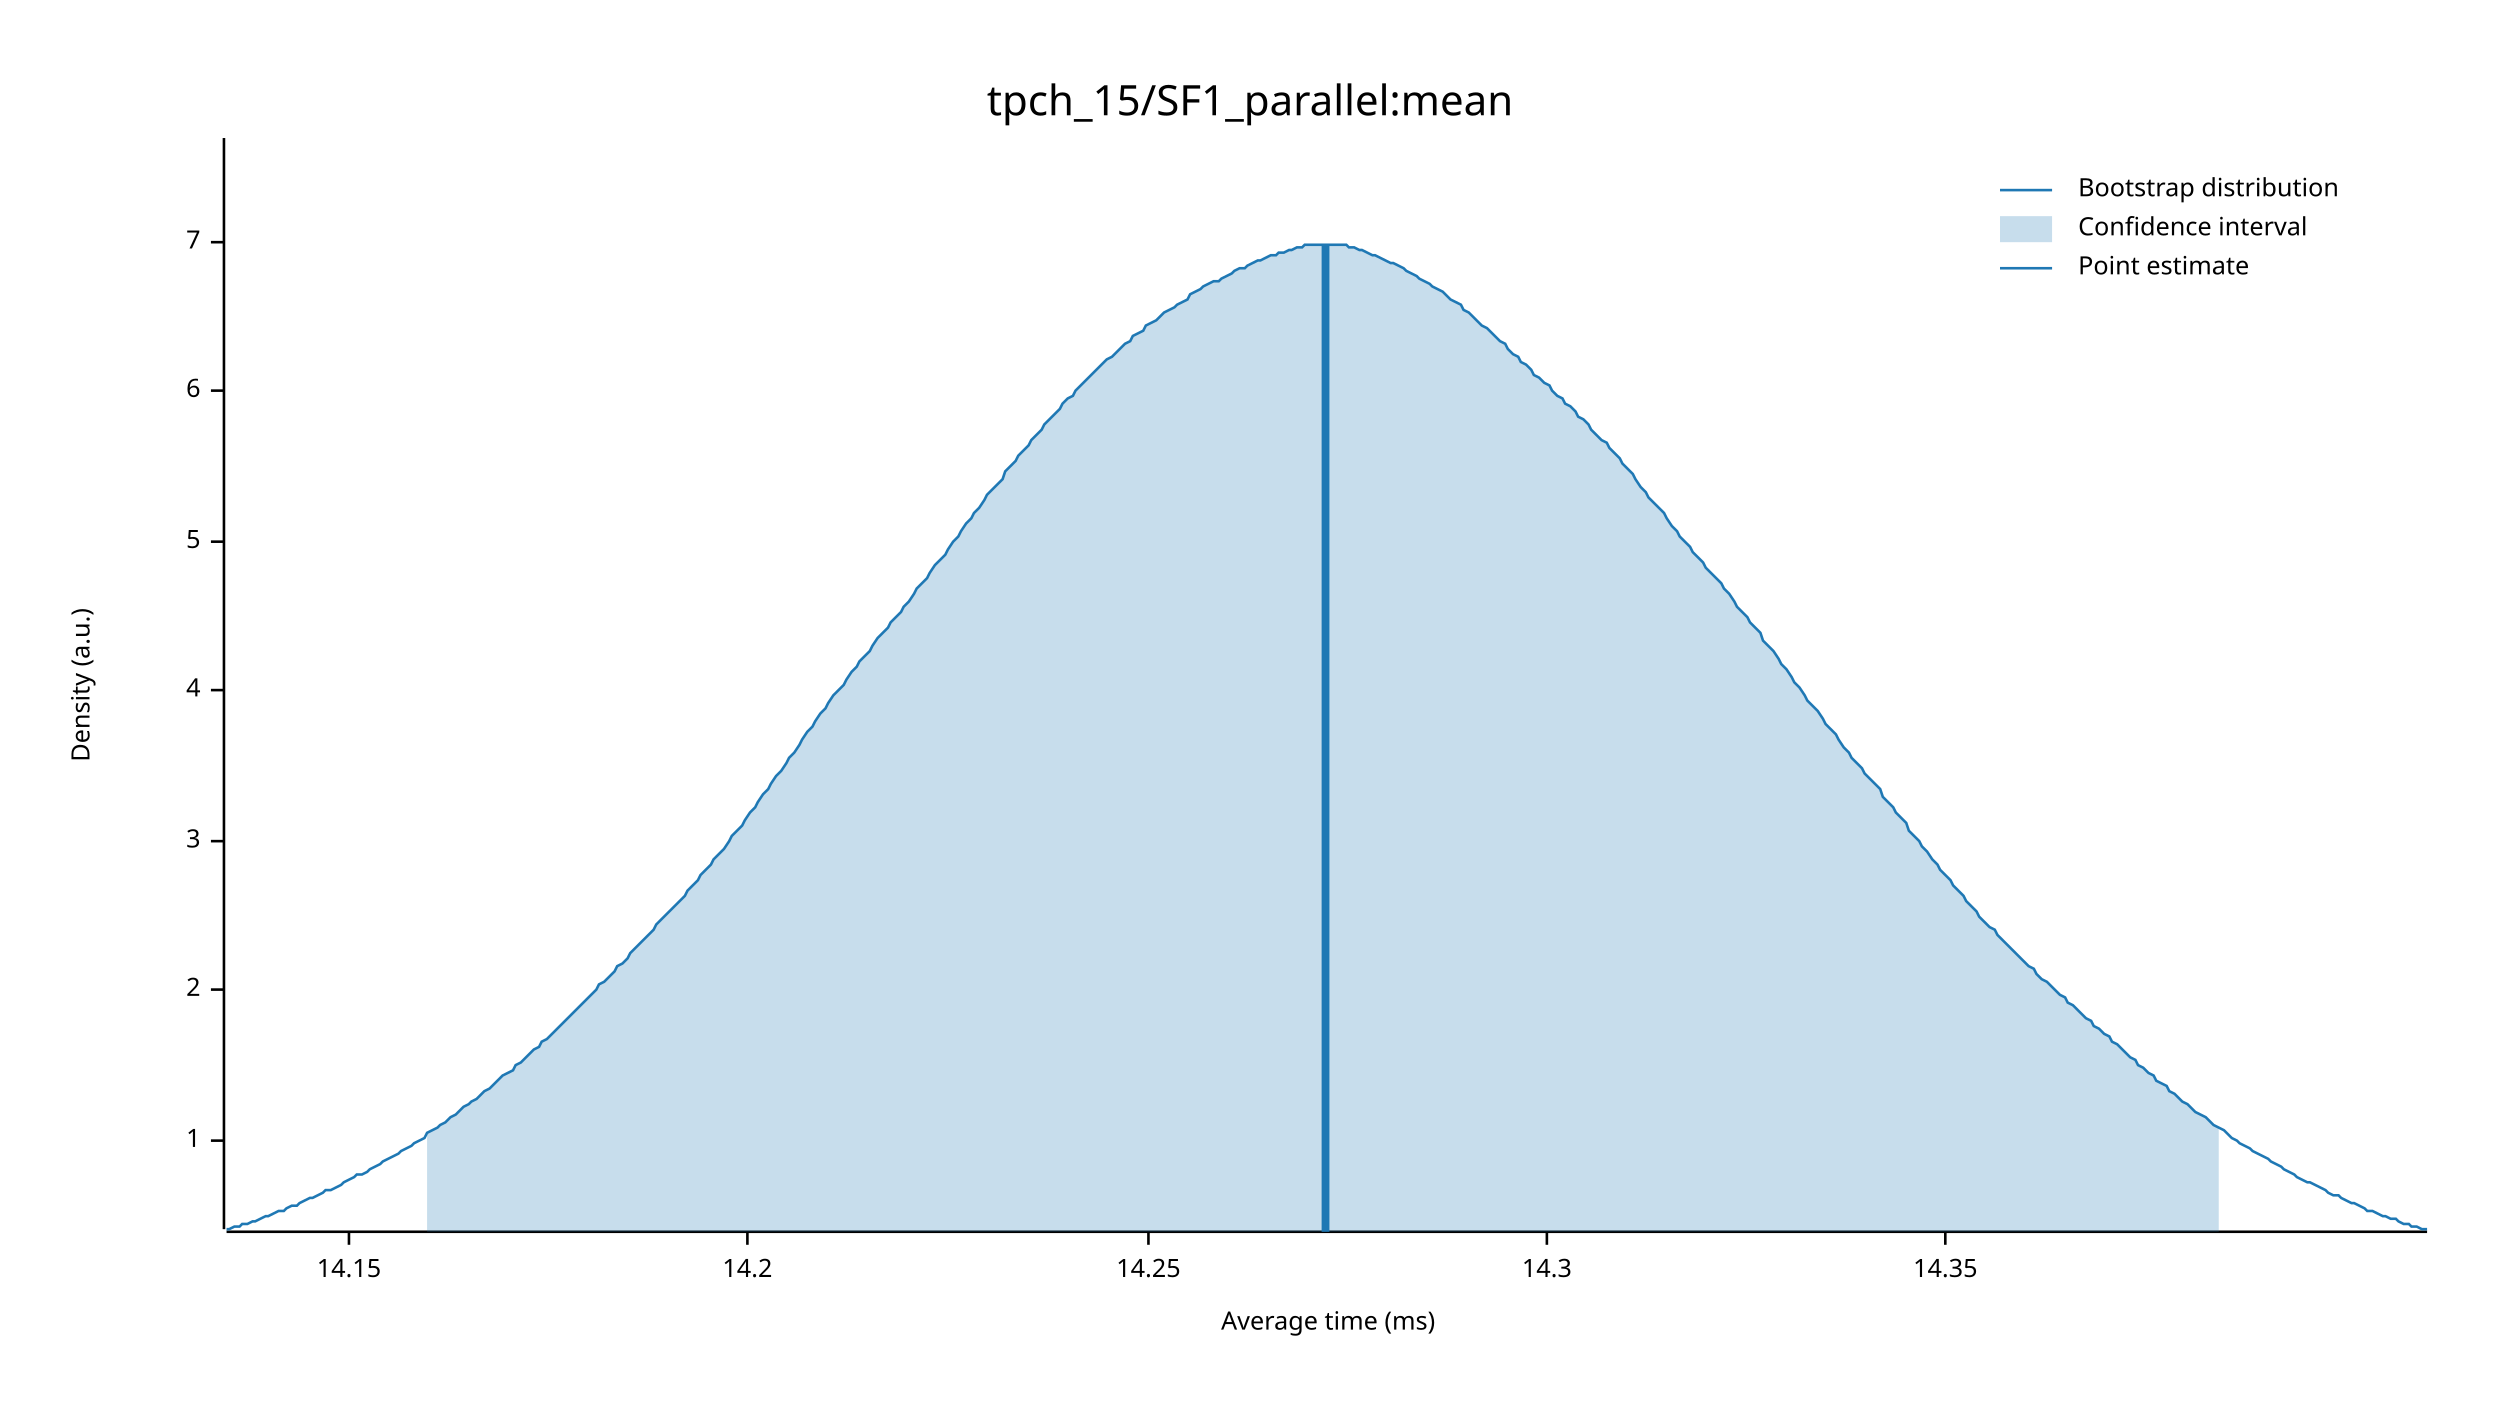
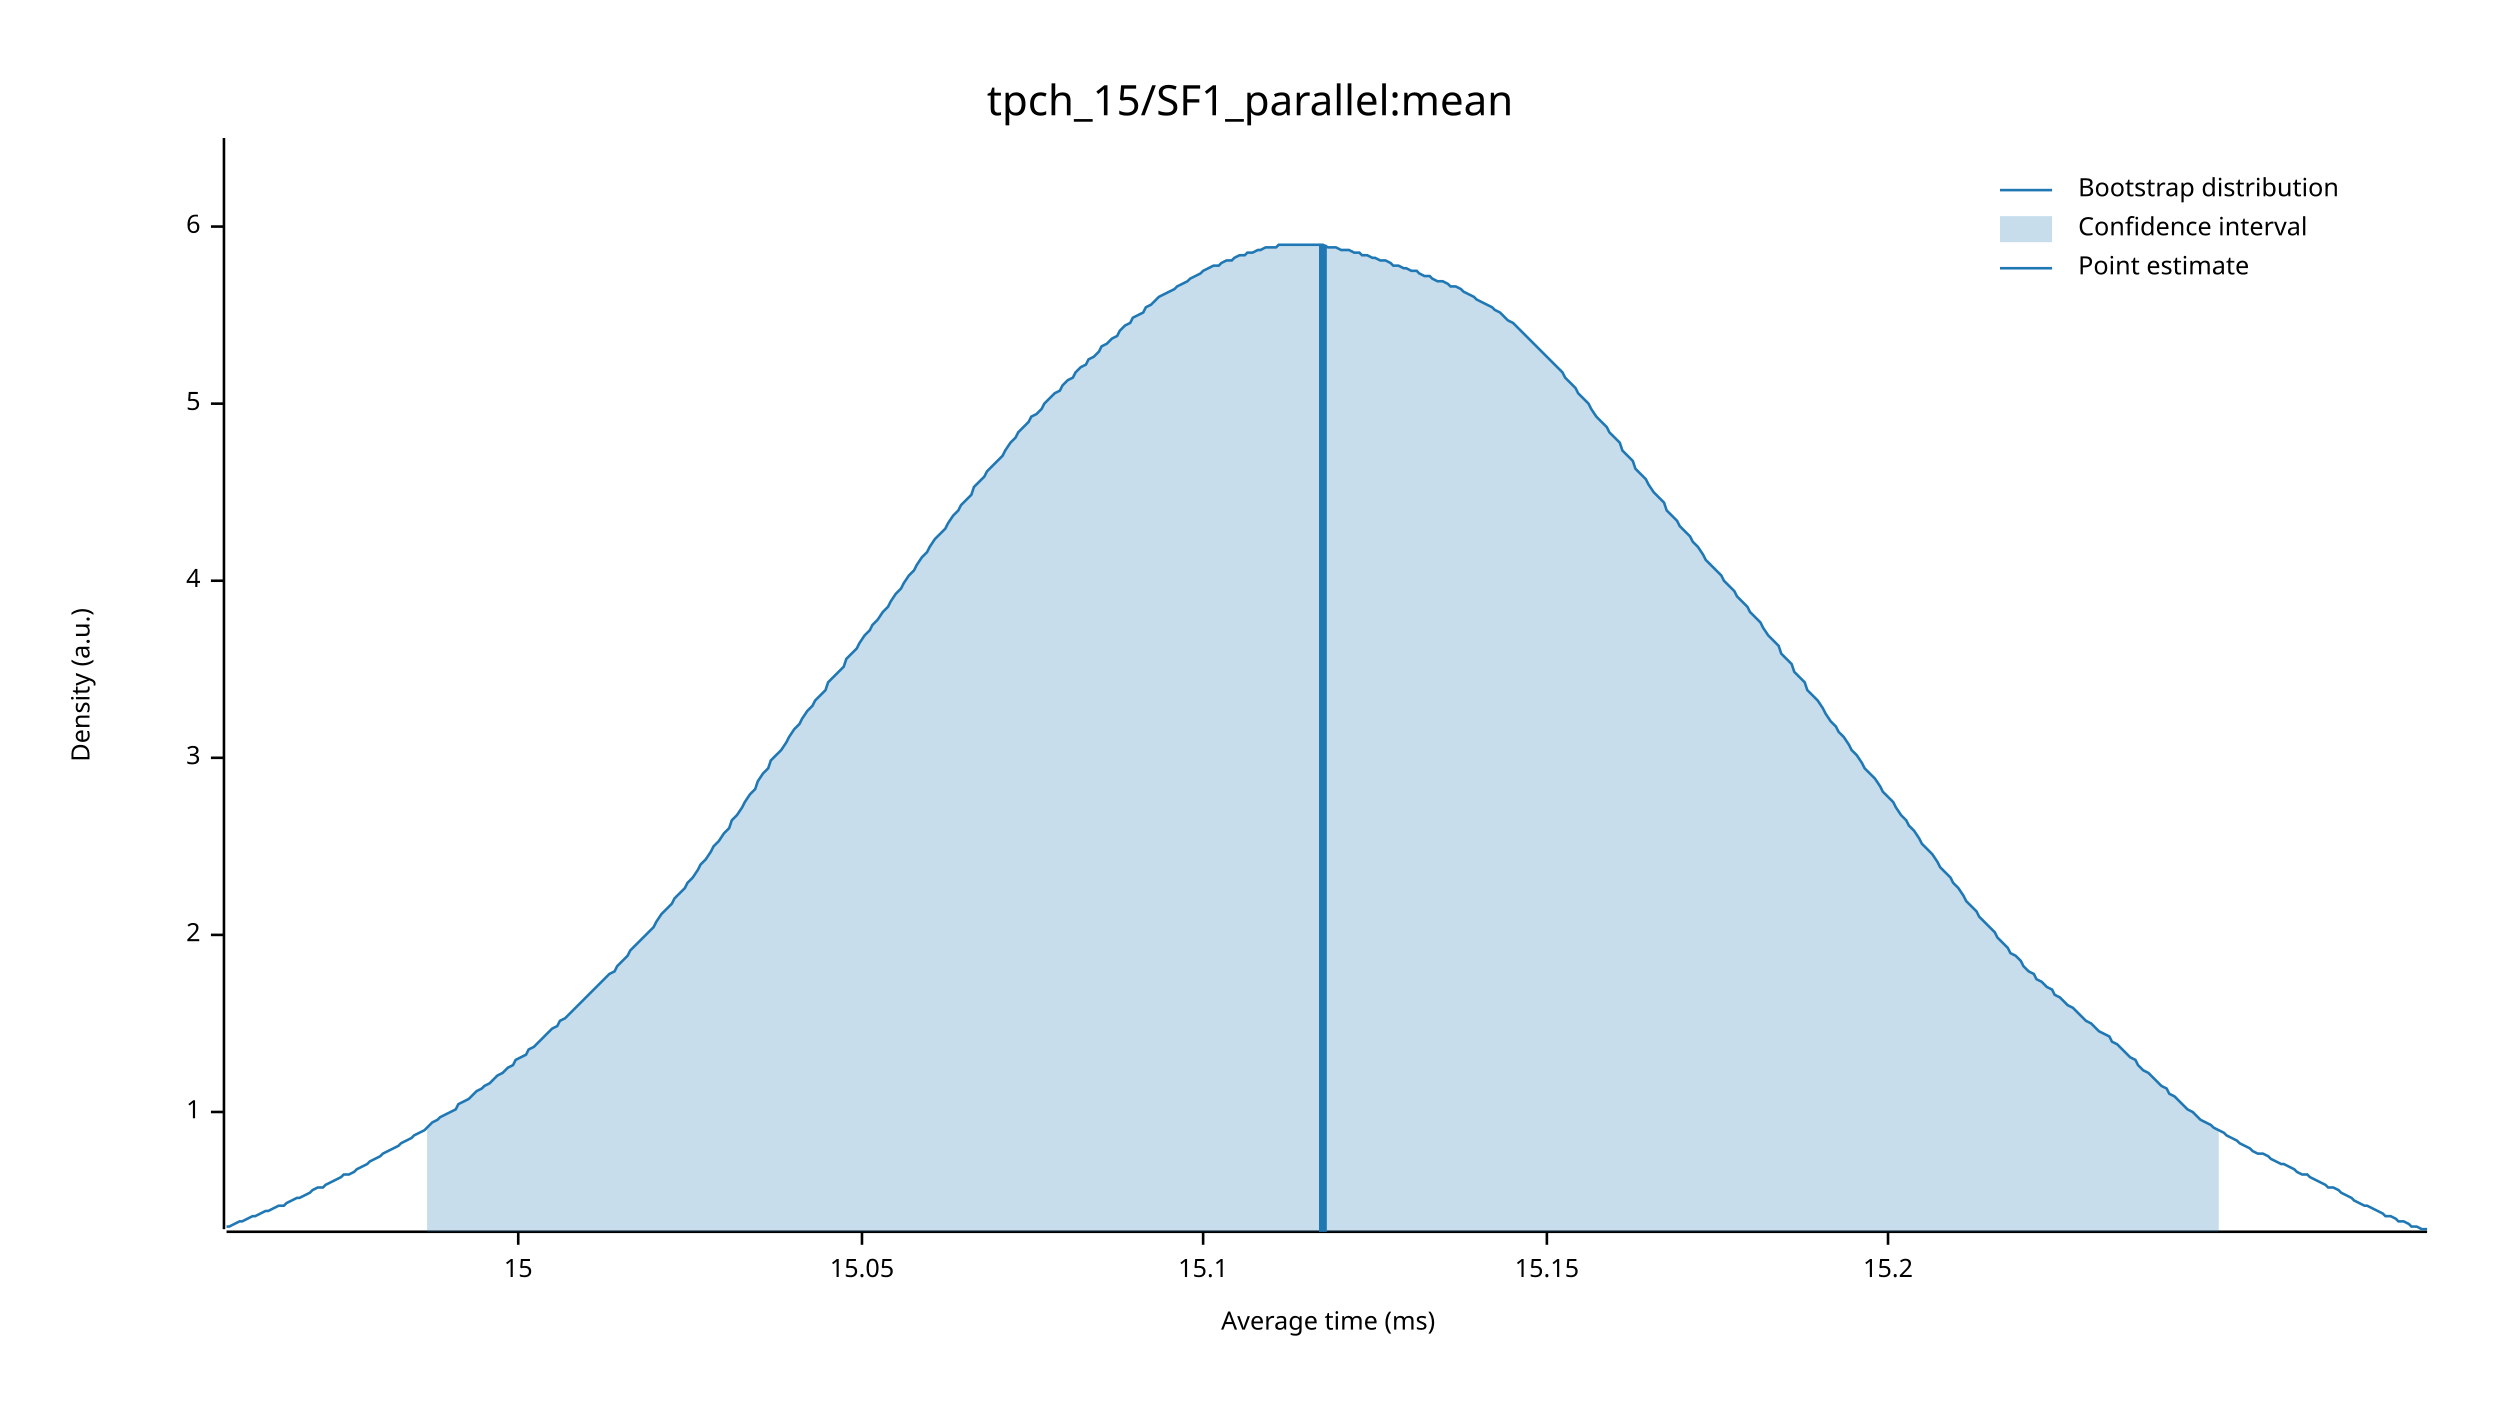
<svg xmlns="http://www.w3.org/2000/svg" width="960" height="540" viewBox="0 0 960 540">
  <text x="480" y="32" dy="0.76em" text-anchor="middle" font-family="sans-serif" font-size="16.129" opacity="1" fill="#000000">
tpch_15/SF1_parallel:mean
</text>
  <text x="27" y="263" dy="0.76em" text-anchor="middle" font-family="sans-serif" font-size="9.677" opacity="1" fill="#000000" transform="rotate(270, 27, 263)">
Density (a.u.)
</text>
  <text x="510" y="513" dy="-0.5ex" text-anchor="middle" font-family="sans-serif" font-size="9.677" opacity="1" fill="#000000">
Average time (ms)
</text>
  <polyline fill="none" opacity="1" stroke="#000000" stroke-width="1" points="86,53 86,472 " />
-   <text x="77" y="438" dy="0.5ex" text-anchor="end" font-family="sans-serif" font-size="9.677" opacity="1" fill="#000000">
+   <text x="77" y="427" dy="0.5ex" text-anchor="end" font-family="sans-serif" font-size="9.677" opacity="1" fill="#000000">
1
</text>
-   <polyline fill="none" opacity="1" stroke="#000000" stroke-width="1" points="81,438 86,438 " />
-   <text x="77" y="380" dy="0.5ex" text-anchor="end" font-family="sans-serif" font-size="9.677" opacity="1" fill="#000000">
+   <polyline fill="none" opacity="1" stroke="#000000" stroke-width="1" points="81,427 86,427 " />
+   <text x="77" y="359" dy="0.5ex" text-anchor="end" font-family="sans-serif" font-size="9.677" opacity="1" fill="#000000">
2
</text>
-   <polyline fill="none" opacity="1" stroke="#000000" stroke-width="1" points="81,380 86,380 " />
-   <text x="77" y="323" dy="0.5ex" text-anchor="end" font-family="sans-serif" font-size="9.677" opacity="1" fill="#000000">
+   <polyline fill="none" opacity="1" stroke="#000000" stroke-width="1" points="81,359 86,359 " />
+   <text x="77" y="291" dy="0.5ex" text-anchor="end" font-family="sans-serif" font-size="9.677" opacity="1" fill="#000000">
3
</text>
-   <polyline fill="none" opacity="1" stroke="#000000" stroke-width="1" points="81,323 86,323 " />
-   <text x="77" y="265" dy="0.5ex" text-anchor="end" font-family="sans-serif" font-size="9.677" opacity="1" fill="#000000">
+   <polyline fill="none" opacity="1" stroke="#000000" stroke-width="1" points="81,291 86,291 " />
+   <text x="77" y="223" dy="0.5ex" text-anchor="end" font-family="sans-serif" font-size="9.677" opacity="1" fill="#000000">
4
</text>
-   <polyline fill="none" opacity="1" stroke="#000000" stroke-width="1" points="81,265 86,265 " />
-   <text x="77" y="208" dy="0.5ex" text-anchor="end" font-family="sans-serif" font-size="9.677" opacity="1" fill="#000000">
+   <polyline fill="none" opacity="1" stroke="#000000" stroke-width="1" points="81,223 86,223 " />
+   <text x="77" y="155" dy="0.5ex" text-anchor="end" font-family="sans-serif" font-size="9.677" opacity="1" fill="#000000">
5
</text>
-   <polyline fill="none" opacity="1" stroke="#000000" stroke-width="1" points="81,208 86,208 " />
-   <text x="77" y="150" dy="0.5ex" text-anchor="end" font-family="sans-serif" font-size="9.677" opacity="1" fill="#000000">
+   <polyline fill="none" opacity="1" stroke="#000000" stroke-width="1" points="81,155 86,155 " />
+   <text x="77" y="87" dy="0.5ex" text-anchor="end" font-family="sans-serif" font-size="9.677" opacity="1" fill="#000000">
6
</text>
-   <polyline fill="none" opacity="1" stroke="#000000" stroke-width="1" points="81,150 86,150 " />
-   <text x="77" y="93" dy="0.5ex" text-anchor="end" font-family="sans-serif" font-size="9.677" opacity="1" fill="#000000">
- 7
+   <polyline fill="none" opacity="1" stroke="#000000" stroke-width="1" points="81,87 86,87 " />
+   <polyline fill="none" opacity="1" stroke="#000000" stroke-width="1" points="87,473 932,473 " />
+   <text x="199" y="483" dy="0.76em" text-anchor="middle" font-family="sans-serif" font-size="9.677" opacity="1" fill="#000000">
+ 15
</text>
-   <polyline fill="none" opacity="1" stroke="#000000" stroke-width="1" points="81,93 86,93 " />
-   <polyline fill="none" opacity="1" stroke="#000000" stroke-width="1" points="87,473 932,473 " />
-   <text x="134" y="483" dy="0.76em" text-anchor="middle" font-family="sans-serif" font-size="9.677" opacity="1" fill="#000000">
- 14.15
+   <polyline fill="none" opacity="1" stroke="#000000" stroke-width="1" points="199,473 199,478 " />
+   <text x="331" y="483" dy="0.76em" text-anchor="middle" font-family="sans-serif" font-size="9.677" opacity="1" fill="#000000">
+ 15.05
</text>
-   <polyline fill="none" opacity="1" stroke="#000000" stroke-width="1" points="134,473 134,478 " />
-   <text x="287" y="483" dy="0.76em" text-anchor="middle" font-family="sans-serif" font-size="9.677" opacity="1" fill="#000000">
- 14.2
+   <polyline fill="none" opacity="1" stroke="#000000" stroke-width="1" points="331,473 331,478 " />
+   <text x="462" y="483" dy="0.76em" text-anchor="middle" font-family="sans-serif" font-size="9.677" opacity="1" fill="#000000">
+ 15.1
</text>
-   <polyline fill="none" opacity="1" stroke="#000000" stroke-width="1" points="287,473 287,478 " />
-   <text x="441" y="483" dy="0.76em" text-anchor="middle" font-family="sans-serif" font-size="9.677" opacity="1" fill="#000000">
- 14.25
- </text>
-   <polyline fill="none" opacity="1" stroke="#000000" stroke-width="1" points="441,473 441,478 " />
+   <polyline fill="none" opacity="1" stroke="#000000" stroke-width="1" points="462,473 462,478 " />
  <text x="594" y="483" dy="0.76em" text-anchor="middle" font-family="sans-serif" font-size="9.677" opacity="1" fill="#000000">
- 14.3
+ 15.15
</text>
  <polyline fill="none" opacity="1" stroke="#000000" stroke-width="1" points="594,473 594,478 " />
-   <text x="747" y="483" dy="0.76em" text-anchor="middle" font-family="sans-serif" font-size="9.677" opacity="1" fill="#000000">
- 14.35
+   <text x="725" y="483" dy="0.76em" text-anchor="middle" font-family="sans-serif" font-size="9.677" opacity="1" fill="#000000">
+ 15.2
</text>
-   <polyline fill="none" opacity="1" stroke="#000000" stroke-width="1" points="747,473 747,478 " />
-   <polyline fill="none" opacity="1" stroke="#1F78B4" stroke-width="1" points="87,472 88,472 90,471 92,471 93,470 95,470 97,469 98,469 100,468 102,467 103,467 105,466 107,465 109,465 110,464 112,463 114,463 115,462 117,461 119,460 120,460 122,459 124,458 125,457 127,457 129,456 131,455 132,454 134,453 136,452 137,451 139,451 141,450 142,449 144,448 146,447 147,446 149,445 151,444 153,443 154,442 156,441 158,440 159,439 161,438 163,437 164,435 166,434 168,433 169,432 171,431 173,429 175,428 176,427 178,425 180,424 181,423 183,422 185,420 186,419 188,418 190,416 191,415 193,413 195,412 197,411 198,409 200,408 202,406 203,405 205,403 207,402 208,400 210,399 212,397 214,395 215,394 217,392 219,390 220,389 222,387 224,385 225,384 227,382 229,380 230,378 232,377 234,375 236,373 237,371 239,370 241,368 242,366 244,364 246,362 247,361 249,359 251,357 252,355 254,353 256,351 258,349 259,348 261,346 263,344 264,342 266,340 268,338 269,336 271,334 273,332 274,330 276,328 278,326 280,323 281,321 283,319 285,317 286,315 288,312 290,310 291,308 293,305 295,303 296,301 298,298 300,296 302,293 303,291 305,289 307,286 308,284 310,281 312,279 313,277 315,274 317,272 318,270 320,267 322,265 324,263 325,261 327,258 329,256 330,254 332,252 334,250 335,248 337,245 339,243 341,241 342,239 344,237 346,235 347,233 349,231 351,228 352,226 354,224 356,222 357,220 359,217 361,215 363,213 364,211 366,208 368,206 369,204 371,201 373,199 374,197 376,195 378,192 379,190 381,188 383,186 385,184 386,181 388,179 390,177 391,175 393,173 395,171 396,169 398,167 400,165 401,163 403,161 405,159 407,157 408,155 410,153 412,152 413,150 415,148 417,146 418,145 420,143 422,141 423,140 425,138 427,137 429,135 430,134 432,132 434,131 435,129 437,128 439,127 440,125 442,124 444,123 445,122 447,120 449,119 451,118 452,117 454,116 456,115 457,113 459,112 461,111 462,110 464,109 466,108 468,108 469,107 471,106 473,105 474,104 476,103 478,103 479,102 481,101 483,100 484,100 486,99 488,98 490,98 491,97 493,97 495,96 496,96 498,95 500,95 501,94 503,94 505,94 506,94 508,94 510,94 512,94 513,94 515,94 517,94 518,95 520,95 522,96 523,96 525,97 527,98 528,98 530,99 532,100 534,101 535,101 537,102 539,103 540,104 542,105 544,106 545,107 547,108 549,109 550,110 552,111 554,112 556,114 557,115 559,116 561,117 562,119 564,120 566,122 567,123 569,125 571,126 573,128 574,129 576,131 578,132 579,134 581,136 583,137 584,139 586,140 588,142 589,144 591,145 593,147 595,148 596,150 598,152 600,153 601,155 603,156 605,158 606,160 608,161 610,163 611,165 613,167 615,169 617,170 618,172 620,174 622,176 623,178 625,180 627,182 628,184 630,187 632,189 633,191 635,193 637,195 639,197 640,199 642,202 644,204 645,206 647,208 649,210 650,212 652,214 654,216 655,218 657,220 659,222 661,224 662,226 664,228 666,231 667,233 669,235 671,237 672,239 674,241 676,243 677,246 679,248 681,250 683,253 684,255 686,257 688,260 689,262 691,264 693,267 694,269 696,271 698,273 700,276 701,278 703,280 705,282 706,284 708,287 710,289 711,291 713,293 715,295 716,297 718,299 720,301 722,303 723,306 725,308 727,310 728,312 730,314 732,316 733,319 735,321 737,323 738,325 740,327 742,330 744,332 745,334 747,336 749,338 750,340 752,342 754,344 755,346 757,348 759,350 760,352 762,354 764,356 766,357 767,359 769,361 771,363 772,364 774,366 776,368 777,369 779,371 781,372 782,374 784,376 786,377 788,379 789,380 791,382 793,383 794,385 796,386 798,388 799,389 801,391 803,392 804,394 806,395 808,397 810,398 811,400 813,401 815,403 816,404 818,406 820,407 821,409 823,410 825,412 827,413 828,415 830,416 832,417 833,419 835,420 837,422 838,423 840,424 842,426 843,427 845,428 847,429 849,431 850,432 852,433 854,434 855,435 857,437 859,438 860,439 862,440 864,441 865,442 867,443 869,444 871,445 872,446 874,447 876,448 877,449 879,450 881,451 882,452 884,453 886,454 887,454 889,455 891,456 893,457 894,458 896,459 898,459 899,460 901,461 903,462 904,462 906,463 908,464 909,465 911,465 913,466 915,467 916,467 918,468 920,468 921,469 923,470 925,470 926,471 928,471 930,472 932,472 " />
-   <polygon opacity="0.25" fill="#1F78B4" points="164,435 166,434 168,433 169,432 171,431 173,429 175,428 176,427 178,425 180,424 181,423 183,422 185,420 186,419 188,418 190,416 191,415 193,413 195,412 197,411 198,409 200,408 202,406 203,405 205,403 207,402 208,400 210,399 212,397 214,395 215,394 217,392 219,390 220,389 222,387 224,385 225,384 227,382 229,380 230,378 232,377 234,375 236,373 237,371 239,370 241,368 242,366 244,364 246,362 247,361 249,359 251,357 252,355 254,353 256,351 258,349 259,348 261,346 263,344 264,342 266,340 268,338 269,336 271,334 273,332 274,330 276,328 278,326 280,323 281,321 283,319 285,317 286,315 288,312 290,310 291,308 293,305 295,303 296,301 298,298 300,296 302,293 303,291 305,289 307,286 308,284 310,281 312,279 313,277 315,274 317,272 318,270 320,267 322,265 324,263 325,261 327,258 329,256 330,254 332,252 334,250 335,248 337,245 339,243 341,241 342,239 344,237 346,235 347,233 349,231 351,228 352,226 354,224 356,222 357,220 359,217 361,215 363,213 364,211 366,208 368,206 369,204 371,201 373,199 374,197 376,195 378,192 379,190 381,188 383,186 385,184 386,181 388,179 390,177 391,175 393,173 395,171 396,169 398,167 400,165 401,163 403,161 405,159 407,157 408,155 410,153 412,152 413,150 415,148 417,146 418,145 420,143 422,141 423,140 425,138 427,137 429,135 430,134 432,132 434,131 435,129 437,128 439,127 440,125 442,124 444,123 445,122 447,120 449,119 451,118 452,117 454,116 456,115 457,113 459,112 461,111 462,110 464,109 466,108 468,108 469,107 471,106 473,105 474,104 476,103 478,103 479,102 481,101 483,100 484,100 486,99 488,98 490,98 491,97 493,97 495,96 496,96 498,95 500,95 501,94 503,94 505,94 506,94 508,94 510,94 512,94 513,94 515,94 517,94 518,95 520,95 522,96 523,96 525,97 527,98 528,98 530,99 532,100 534,101 535,101 537,102 539,103 540,104 542,105 544,106 545,107 547,108 549,109 550,110 552,111 554,112 556,114 557,115 559,116 561,117 562,119 564,120 566,122 567,123 569,125 571,126 573,128 574,129 576,131 578,132 579,134 581,136 583,137 584,139 586,140 588,142 589,144 591,145 593,147 595,148 596,150 598,152 600,153 601,155 603,156 605,158 606,160 608,161 610,163 611,165 613,167 615,169 617,170 618,172 620,174 622,176 623,178 625,180 627,182 628,184 630,187 632,189 633,191 635,193 637,195 639,197 640,199 642,202 644,204 645,206 647,208 649,210 650,212 652,214 654,216 655,218 657,220 659,222 661,224 662,226 664,228 666,231 667,233 669,235 671,237 672,239 674,241 676,243 677,246 679,248 681,250 683,253 684,255 686,257 688,260 689,262 691,264 693,267 694,269 696,271 698,273 700,276 701,278 703,280 705,282 706,284 708,287 710,289 711,291 713,293 715,295 716,297 718,299 720,301 722,303 723,306 725,308 727,310 728,312 730,314 732,316 733,319 735,321 737,323 738,325 740,327 742,330 744,332 745,334 747,336 749,338 750,340 752,342 754,344 755,346 757,348 759,350 760,352 762,354 764,356 766,357 767,359 769,361 771,363 772,364 774,366 776,368 777,369 779,371 781,372 782,374 784,376 786,377 788,379 789,380 791,382 793,383 794,385 796,386 798,388 799,389 801,391 803,392 804,394 806,395 808,397 810,398 811,400 813,401 815,403 816,404 818,406 820,407 821,409 823,410 825,412 827,413 828,415 830,416 832,417 833,419 835,420 837,422 838,423 840,424 842,426 843,427 845,428 847,429 849,431 850,432 852,433 852,473 164,473 " />
-   <polyline fill="none" opacity="1" stroke="#1F78B4" stroke-width="3" points="509,473 509,94 " />
+   <polyline fill="none" opacity="1" stroke="#000000" stroke-width="1" points="725,473 725,478 " />
+   <polyline fill="none" opacity="1" stroke="#1F78B4" stroke-width="1" points="87,471 88,471 90,470 92,469 93,469 95,468 97,467 98,467 100,466 102,465 103,465 105,464 107,463 109,463 110,462 112,461 114,460 115,460 117,459 119,458 120,457 122,456 124,456 125,455 127,454 129,453 131,452 132,451 134,451 136,450 137,449 139,448 141,447 142,446 144,445 146,444 147,443 149,442 151,441 153,440 154,439 156,438 158,437 159,436 161,435 163,434 164,433 166,431 168,430 169,429 171,428 173,427 175,426 176,424 178,423 180,422 181,421 183,419 185,418 186,417 188,416 190,414 191,413 193,412 195,410 197,409 198,407 200,406 202,405 203,403 205,402 207,400 208,399 210,397 212,395 214,394 215,392 217,391 219,389 220,388 222,386 224,384 225,383 227,381 229,379 230,378 232,376 234,374 236,373 237,371 239,369 241,367 242,365 244,363 246,361 247,360 249,358 251,356 252,354 254,351 256,349 258,347 259,345 261,343 263,341 264,339 266,337 268,334 269,332 271,330 273,327 274,325 276,323 278,320 280,318 281,315 283,313 285,310 286,308 288,305 290,303 291,300 293,297 295,295 296,292 298,290 300,288 302,285 303,283 305,280 307,278 308,276 310,273 312,271 313,269 315,267 317,265 318,262 320,260 322,258 324,256 325,253 327,251 329,249 330,247 332,244 334,242 335,240 337,238 339,235 341,233 342,231 344,228 346,226 347,224 349,221 351,219 352,217 354,214 356,212 357,210 359,207 361,205 363,203 364,201 366,198 368,196 369,194 371,192 373,190 374,187 376,185 378,183 379,181 381,179 383,177 385,175 386,173 388,170 390,168 391,166 393,164 395,162 396,160 398,159 400,157 401,155 403,153 405,151 407,150 408,148 410,146 412,145 413,143 415,141 417,140 418,138 420,137 422,135 423,133 425,132 427,130 429,129 430,127 432,125 434,124 435,122 437,121 439,120 440,118 442,117 444,115 445,114 447,113 449,112 451,111 452,110 454,109 456,108 457,107 459,106 461,105 462,104 464,103 466,102 468,102 469,101 471,100 473,100 474,99 476,98 478,98 479,97 481,97 483,96 484,96 486,95 488,95 490,95 491,94 493,94 495,94 496,94 498,94 500,94 501,94 503,94 505,94 506,94 508,94 510,95 512,95 513,95 515,96 517,96 518,96 520,97 522,97 523,98 525,98 527,99 528,99 530,100 532,100 534,101 535,102 537,102 539,103 540,103 542,104 544,104 545,105 547,106 549,106 550,107 552,108 554,108 556,109 557,110 559,110 561,111 562,112 564,113 566,114 567,115 569,116 571,117 573,118 574,119 576,120 578,122 579,123 581,124 583,126 584,127 586,129 588,131 589,132 591,134 593,136 595,138 596,139 598,141 600,143 601,145 603,147 605,149 606,151 608,153 610,155 611,157 613,160 615,162 617,164 618,166 620,168 622,170 623,173 625,175 627,177 628,180 630,182 632,184 633,186 635,189 637,191 639,193 640,196 642,198 644,200 645,202 647,204 649,206 650,208 652,210 654,213 655,215 657,217 659,219 661,221 662,223 664,225 666,227 667,229 669,231 671,233 672,235 674,237 676,239 677,241 679,244 681,246 683,248 684,251 686,253 688,255 689,258 691,260 693,262 694,265 696,267 698,269 700,272 701,274 703,277 705,279 706,281 708,283 710,286 711,288 713,290 715,293 716,295 718,297 720,299 722,302 723,304 725,306 727,308 728,310 730,313 732,315 733,317 735,319 737,322 738,324 740,326 742,328 744,331 745,333 747,335 749,337 750,339 752,341 754,344 755,346 757,348 759,350 760,352 762,354 764,356 766,358 767,360 769,362 771,364 772,366 774,367 776,369 777,371 779,373 781,374 782,376 784,377 786,379 788,380 789,382 791,383 793,385 794,386 796,387 798,389 799,390 801,392 803,393 804,394 806,396 808,397 810,398 811,400 813,401 815,403 816,404 818,406 820,407 821,409 823,411 825,412 827,414 828,415 830,417 832,418 833,420 835,421 837,423 838,424 840,426 842,427 843,428 845,430 847,431 849,432 850,433 852,434 854,435 855,436 857,437 859,438 860,439 862,440 864,441 865,442 867,443 869,443 871,444 872,445 874,446 876,447 877,447 879,448 881,449 882,450 884,451 886,451 887,452 889,453 891,454 893,455 894,456 896,456 898,457 899,458 901,459 903,460 904,461 906,462 908,463 909,463 911,464 913,465 915,466 916,467 918,467 920,468 921,469 923,469 925,470 926,471 928,471 930,472 932,472 " />
+   <polygon opacity="0.25" fill="#1F78B4" points="164,433 166,431 168,430 169,429 171,428 173,427 175,426 176,424 178,423 180,422 181,421 183,419 185,418 186,417 188,416 190,414 191,413 193,412 195,410 197,409 198,407 200,406 202,405 203,403 205,402 207,400 208,399 210,397 212,395 214,394 215,392 217,391 219,389 220,388 222,386 224,384 225,383 227,381 229,379 230,378 232,376 234,374 236,373 237,371 239,369 241,367 242,365 244,363 246,361 247,360 249,358 251,356 252,354 254,351 256,349 258,347 259,345 261,343 263,341 264,339 266,337 268,334 269,332 271,330 273,327 274,325 276,323 278,320 280,318 281,315 283,313 285,310 286,308 288,305 290,303 291,300 293,297 295,295 296,292 298,290 300,288 302,285 303,283 305,280 307,278 308,276 310,273 312,271 313,269 315,267 317,265 318,262 320,260 322,258 324,256 325,253 327,251 329,249 330,247 332,244 334,242 335,240 337,238 339,235 341,233 342,231 344,228 346,226 347,224 349,221 351,219 352,217 354,214 356,212 357,210 359,207 361,205 363,203 364,201 366,198 368,196 369,194 371,192 373,190 374,187 376,185 378,183 379,181 381,179 383,177 385,175 386,173 388,170 390,168 391,166 393,164 395,162 396,160 398,159 400,157 401,155 403,153 405,151 407,150 408,148 410,146 412,145 413,143 415,141 417,140 418,138 420,137 422,135 423,133 425,132 427,130 429,129 430,127 432,125 434,124 435,122 437,121 439,120 440,118 442,117 444,115 445,114 447,113 449,112 451,111 452,110 454,109 456,108 457,107 459,106 461,105 462,104 464,103 466,102 468,102 469,101 471,100 473,100 474,99 476,98 478,98 479,97 481,97 483,96 484,96 486,95 488,95 490,95 491,94 493,94 495,94 496,94 498,94 500,94 501,94 503,94 505,94 506,94 508,94 510,95 512,95 513,95 515,96 517,96 518,96 520,97 522,97 523,98 525,98 527,99 528,99 530,100 532,100 534,101 535,102 537,102 539,103 540,103 542,104 544,104 545,105 547,106 549,106 550,107 552,108 554,108 556,109 557,110 559,110 561,111 562,112 564,113 566,114 567,115 569,116 571,117 573,118 574,119 576,120 578,122 579,123 581,124 583,126 584,127 586,129 588,131 589,132 591,134 593,136 595,138 596,139 598,141 600,143 601,145 603,147 605,149 606,151 608,153 610,155 611,157 613,160 615,162 617,164 618,166 620,168 622,170 623,173 625,175 627,177 628,180 630,182 632,184 633,186 635,189 637,191 639,193 640,196 642,198 644,200 645,202 647,204 649,206 650,208 652,210 654,213 655,215 657,217 659,219 661,221 662,223 664,225 666,227 667,229 669,231 671,233 672,235 674,237 676,239 677,241 679,244 681,246 683,248 684,251 686,253 688,255 689,258 691,260 693,262 694,265 696,267 698,269 700,272 701,274 703,277 705,279 706,281 708,283 710,286 711,288 713,290 715,293 716,295 718,297 720,299 722,302 723,304 725,306 727,308 728,310 730,313 732,315 733,317 735,319 737,322 738,324 740,326 742,328 744,331 745,333 747,335 749,337 750,339 752,341 754,344 755,346 757,348 759,350 760,352 762,354 764,356 766,358 767,360 769,362 771,364 772,366 774,367 776,369 777,371 779,373 781,374 782,376 784,377 786,379 788,380 789,382 791,383 793,385 794,386 796,387 798,389 799,390 801,392 803,393 804,394 806,396 808,397 810,398 811,400 813,401 815,403 816,404 818,406 820,407 821,409 823,411 825,412 827,414 828,415 830,417 832,418 833,420 835,421 837,423 838,424 840,426 842,427 843,428 845,430 847,431 849,432 850,433 852,434 852,473 164,473 " />
+   <polyline fill="none" opacity="1" stroke="#1F78B4" stroke-width="3" points="508,473 508,94 " />
  <text x="798" y="68" dy="0.76em" text-anchor="start" font-family="sans-serif" font-size="9.677" opacity="1" fill="#000000">
Bootstrap distribution
</text>
  <text x="798" y="83" dy="0.76em" text-anchor="start" font-family="sans-serif" font-size="9.677" opacity="1" fill="#000000">
Confidence interval
</text>
  <text x="798" y="98" dy="0.76em" text-anchor="start" font-family="sans-serif" font-size="9.677" opacity="1" fill="#000000">
Point estimate
</text>
  <polyline fill="none" opacity="1" stroke="#1F78B4" stroke-width="1" points="768,73 788,73 " />
  <rect x="768" y="83" width="20" height="10" opacity="0.25" fill="#1F78B4" stroke="none" />
  <polyline fill="none" opacity="1" stroke="#1F78B4" stroke-width="1" points="768,103 788,103 " />
</svg>
